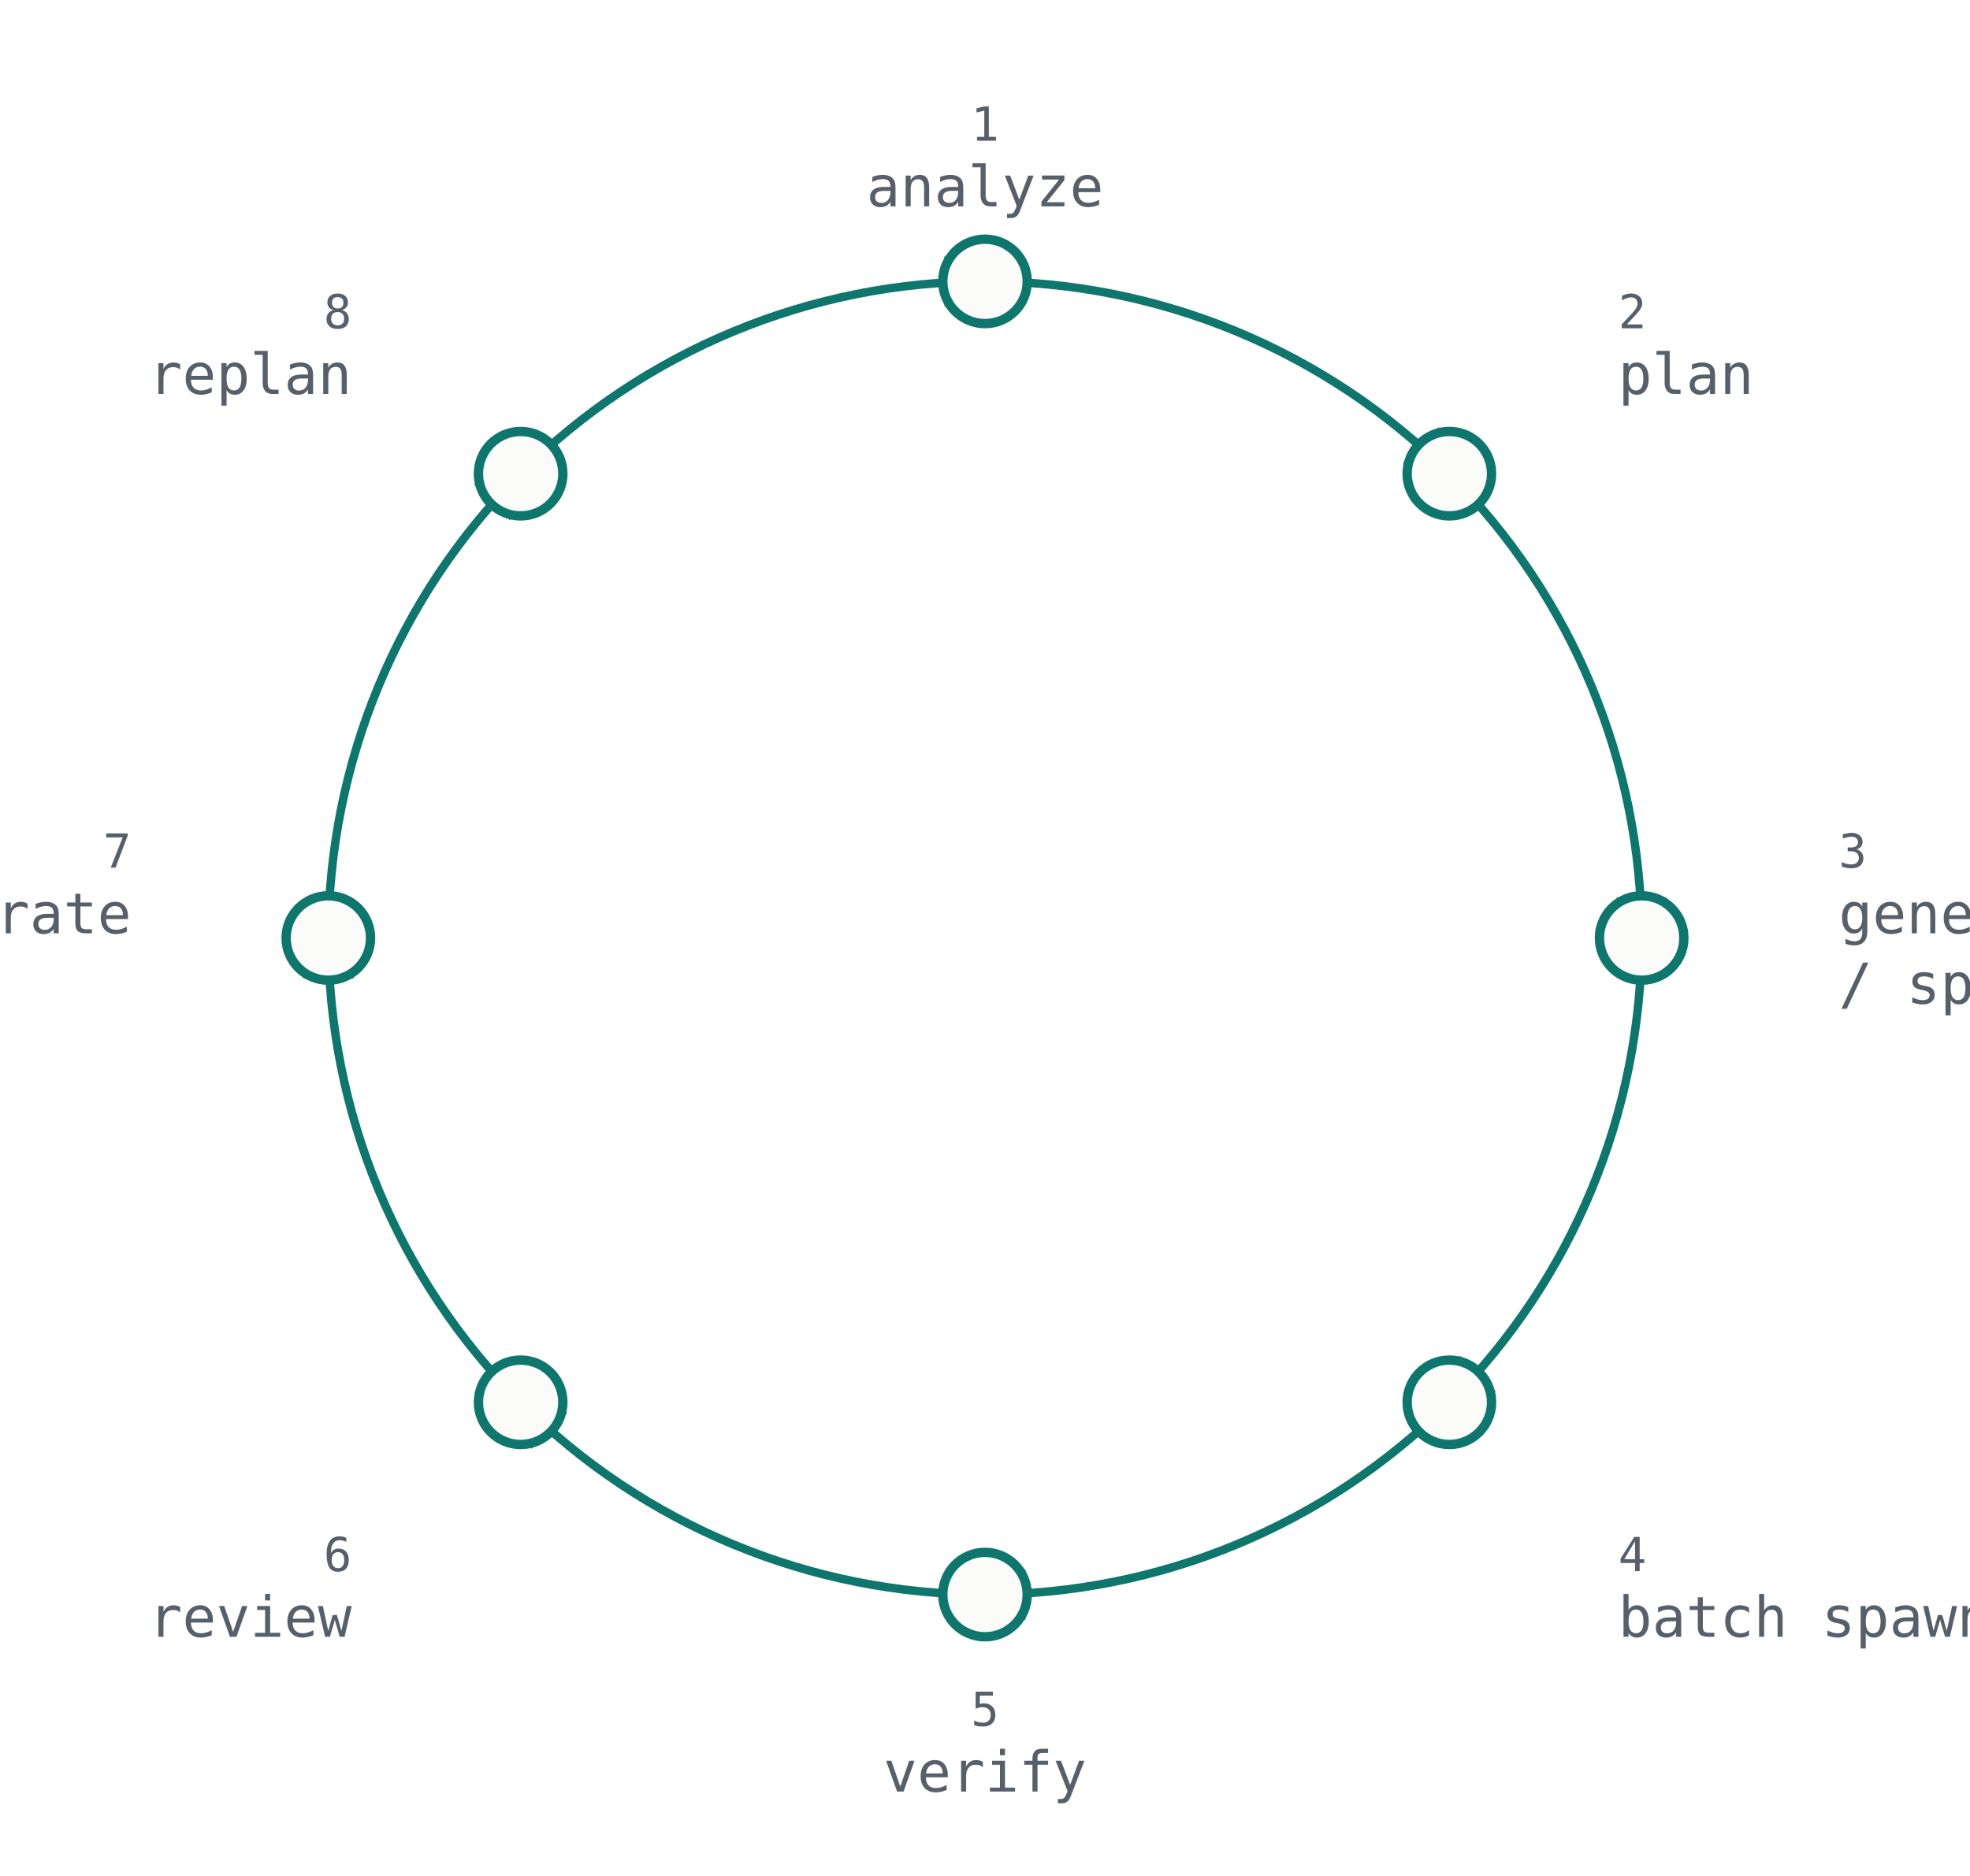
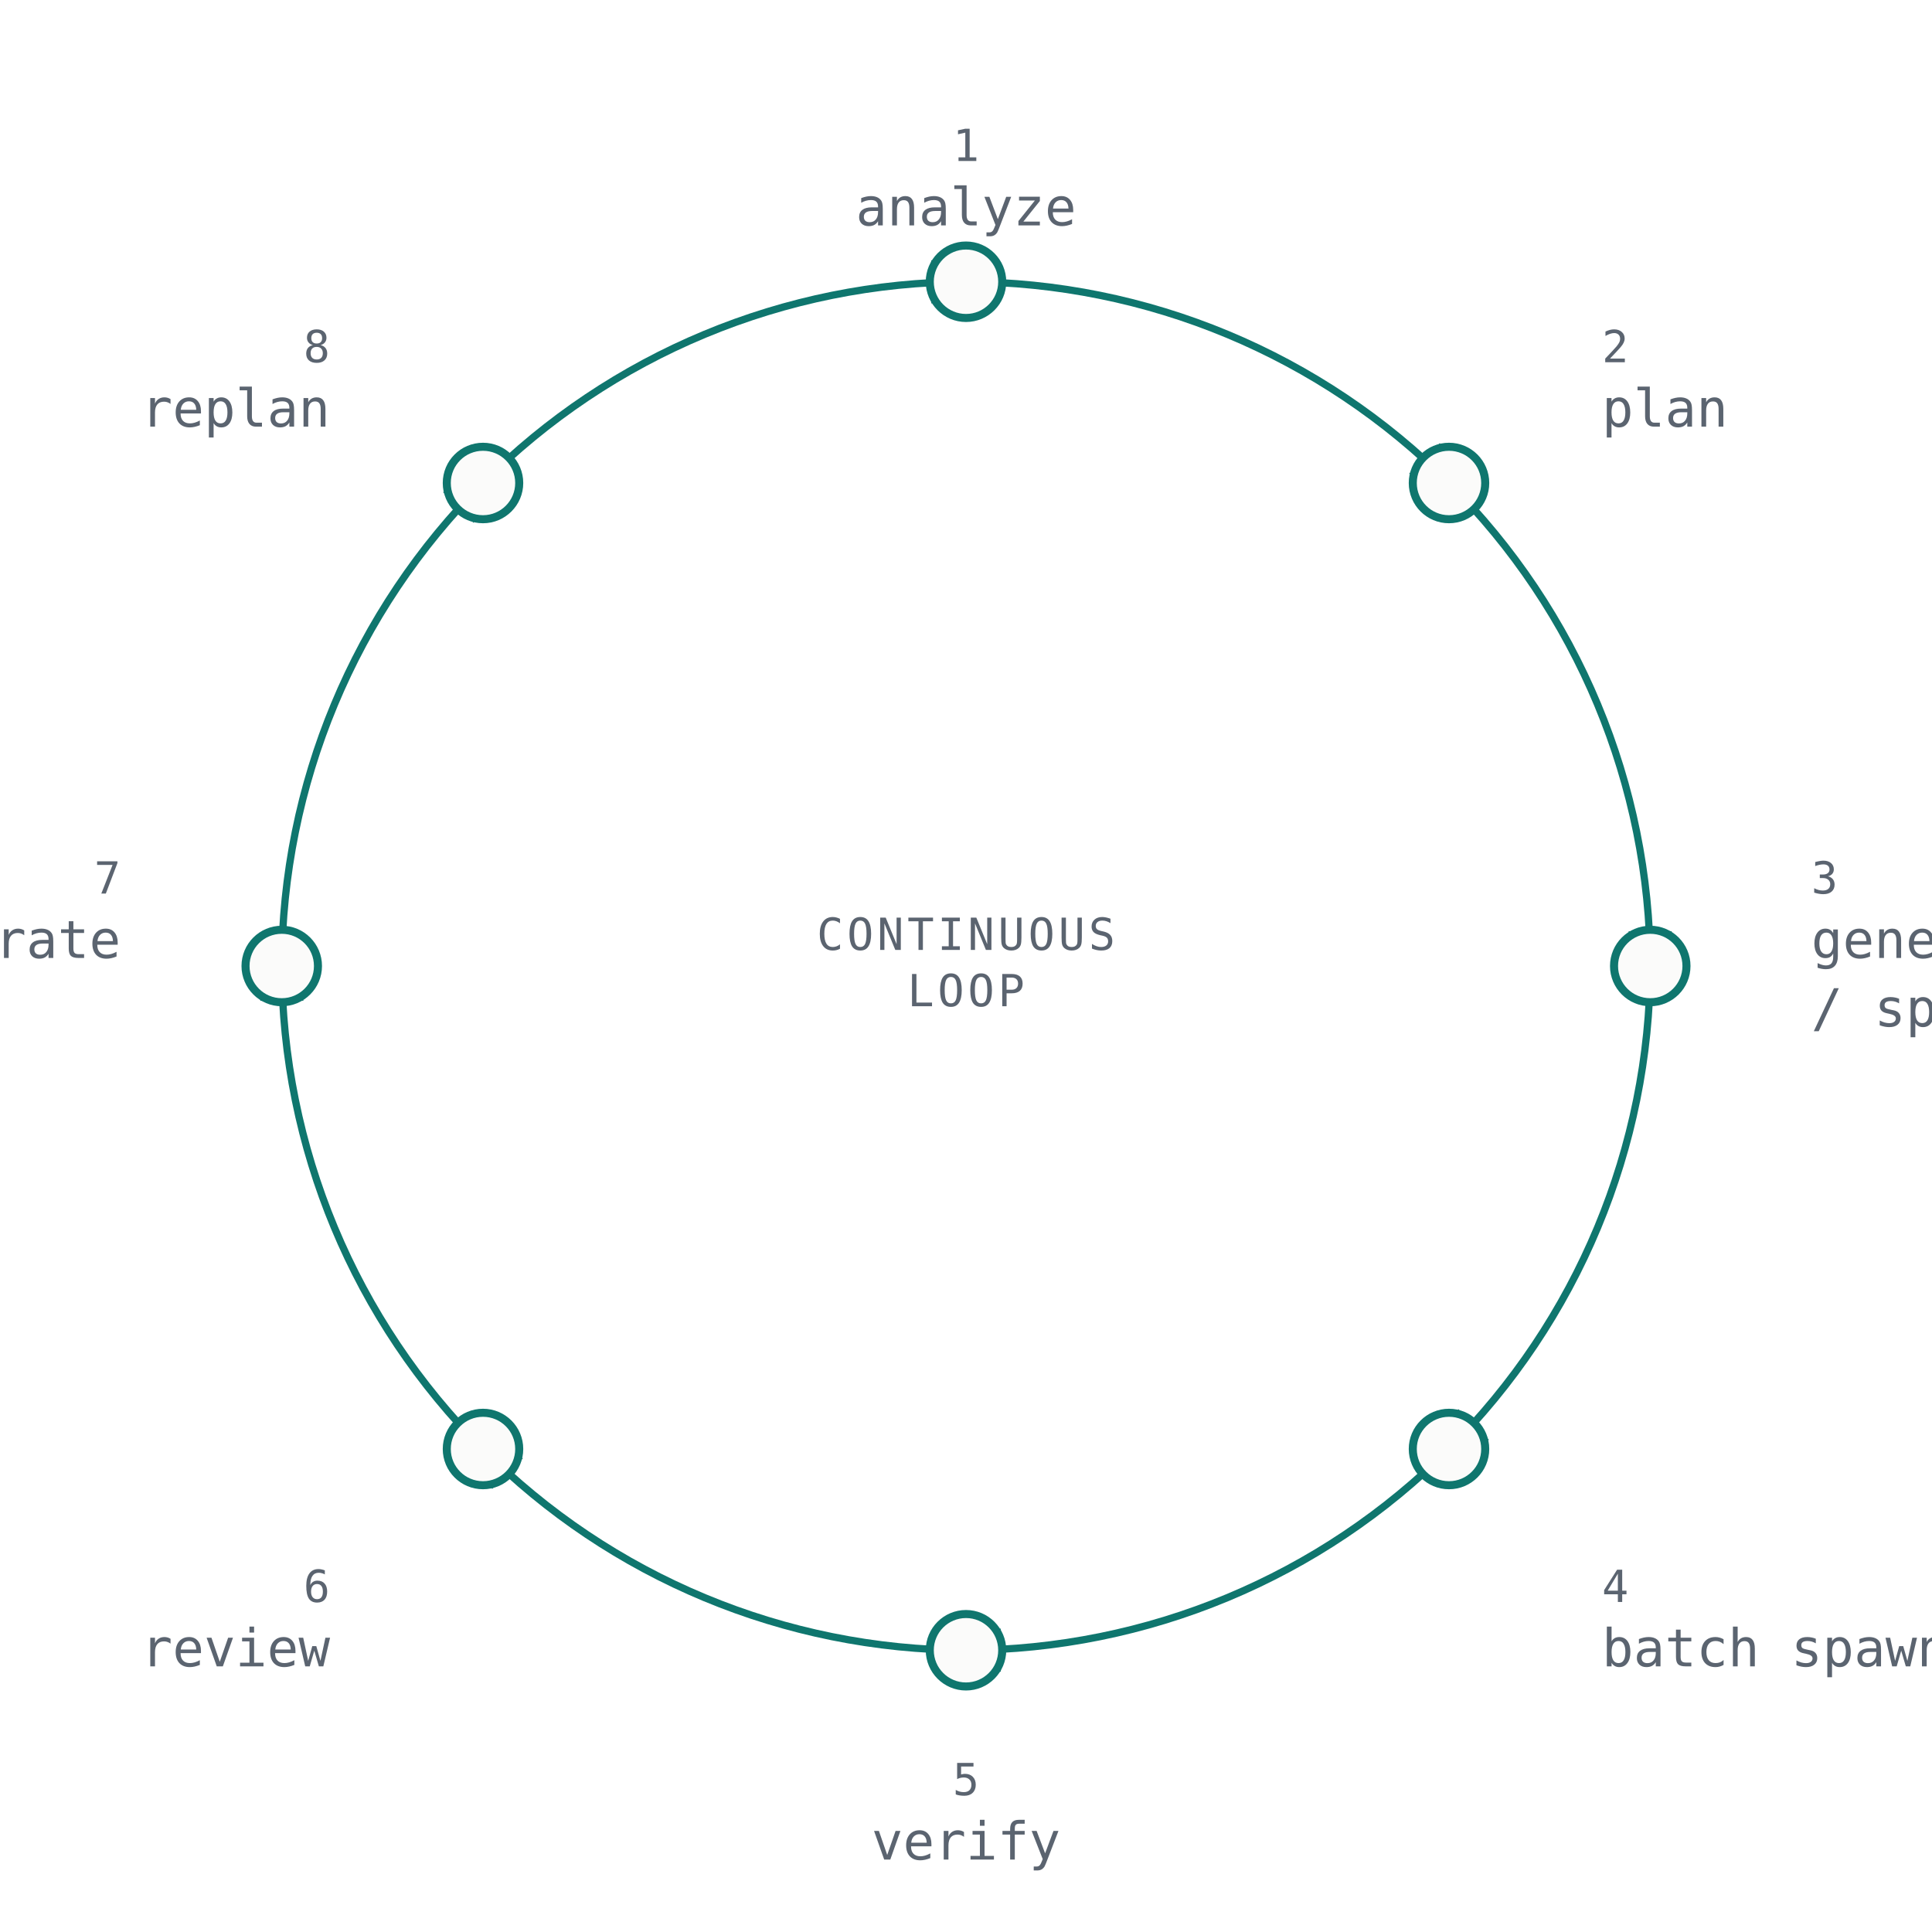
- <svg xmlns="http://www.w3.org/2000/svg" viewBox="0 0 420 400" role="img" aria-label="The Cohort loop: analyze, plan, generate org, batch spawn, verify, review, integrate, replan, then repeat">
+ <svg xmlns="http://www.w3.org/2000/svg" viewBox="0 0 480 480" role="img" aria-label="The Cohort loop: analyze, plan, generate org and specialists, batch spawn, verify, review, integrate, replan, then repeat">
  <style>
    .co-node { fill: #FBFBFA; stroke: #0F766E; stroke-width: 2; }
    .co-arc { stroke: #0F766E; stroke-width: 1.8; fill: none; }
-     .co-label { fill: #57606A; font-family: "Geist Mono", "JetBrains Mono", "SF Mono", ui-monospace, monospace; font-size: 12; }
-     .co-num { fill: #57606A; font-family: "Geist Mono", "JetBrains Mono", "SF Mono", ui-monospace, monospace; font-size: 10; }
+     .co-arrowhead { fill: #0F766E; }
+     .co-label { fill: #5B6470; font-family: "Geist Mono", "JetBrains Mono", "SF Mono", ui-monospace, monospace; font-size: 13px; }
+     .co-num { fill: #5B6470; font-family: "Geist Mono", "JetBrains Mono", "SF Mono", ui-monospace, monospace; font-size: 11px; }
+     .co-center { fill: #5B6470; font-family: "Geist Mono", "JetBrains Mono", "SF Mono", ui-monospace, monospace; font-size: 11px; letter-spacing: 0.08em; }
    @media (prefers-color-scheme: dark) {
      .co-node { fill: #141618; }
+       .co-arc { stroke: #2DD4BF; }
+       .co-arrowhead { fill: #2DD4BF; }
      .co-label { fill: #B8BCC0; }
      .co-num { fill: #B8BCC0; }
+       .co-center { fill: #B8BCC0; }
    }
  </style>
  <defs>
    <marker id="loop-arrow" viewBox="0 0 10 10" refX="8" refY="5" markerWidth="6" markerHeight="6" orient="auto-start-reverse">
-       <path d="M0,0 L10,5 L0,10 z" fill="#0F766E" />
+       <path d="M0,0 L10,5 L0,10 z" class="co-arrowhead" />
    </marker>
  </defs>
-   <path class="co-arc" d="M 210,60 A 140,140 0 0,1 309,101" marker-end="url(#loop-arrow)" />
-   <path class="co-arc" d="M 309,101 A 140,140 0 0,1 350,200" marker-end="url(#loop-arrow)" />
-   <path class="co-arc" d="M 350,200 A 140,140 0 0,1 309,299" marker-end="url(#loop-arrow)" />
-   <path class="co-arc" d="M 309,299 A 140,140 0 0,1 210,340" marker-end="url(#loop-arrow)" />
-   <path class="co-arc" d="M 210,340 A 140,140 0 0,1 111,299" marker-end="url(#loop-arrow)" />
-   <path class="co-arc" d="M 111,299 A 140,140 0 0,1 70,200" marker-end="url(#loop-arrow)" />
-   <path class="co-arc" d="M 70,200 A 140,140 0 0,1 111,101" marker-end="url(#loop-arrow)" />
-   <path class="co-arc" d="M 111,101 A 140,140 0 0,1 210,60" marker-end="url(#loop-arrow)" />
-   <circle class="co-node" cx="210" cy="60" r="9" />
-   <circle class="co-node" cx="309" cy="101" r="9" />
-   <circle class="co-node" cx="350" cy="200" r="9" />
-   <circle class="co-node" cx="309" cy="299" r="9" />
-   <circle class="co-node" cx="210" cy="340" r="9" />
-   <circle class="co-node" cx="111" cy="299" r="9" />
-   <circle class="co-node" cx="70" cy="200" r="9" />
-   <circle class="co-node" cx="111" cy="101" r="9" />
-   <text class="co-num" x="210" y="30" text-anchor="middle">1</text>
-   <text class="co-label" x="210" y="44" text-anchor="middle">analyze</text>
-   <text class="co-num" x="345" y="70" text-anchor="start">2</text>
-   <text class="co-label" x="345" y="84" text-anchor="start">plan</text>
-   <text class="co-num" x="392" y="185" text-anchor="start">3</text>
-   <text class="co-label" x="392" y="199" text-anchor="start">generate org</text>
-   <text class="co-label" x="392" y="214" text-anchor="start">/ specialists</text>
-   <text class="co-num" x="345" y="335" text-anchor="start">4</text>
-   <text class="co-label" x="345" y="349" text-anchor="start">batch spawn</text>
-   <text class="co-num" x="210" y="368" text-anchor="middle">5</text>
-   <text class="co-label" x="210" y="382" text-anchor="middle">verify</text>
-   <text class="co-num" x="75" y="335" text-anchor="end">6</text>
-   <text class="co-label" x="75" y="349" text-anchor="end">review</text>
-   <text class="co-num" x="28" y="185" text-anchor="end">7</text>
-   <text class="co-label" x="28" y="199" text-anchor="end">integrate</text>
-   <text class="co-num" x="75" y="70" text-anchor="end">8</text>
-   <text class="co-label" x="75" y="84" text-anchor="end">replan</text>
+   <path class="co-arc" d="M 240,70 A 170,170 0 0,1 360,120" marker-end="url(#loop-arrow)" />
+   <path class="co-arc" d="M 360,120 A 170,170 0 0,1 410,240" marker-end="url(#loop-arrow)" />
+   <path class="co-arc" d="M 410,240 A 170,170 0 0,1 360,360" marker-end="url(#loop-arrow)" />
+   <path class="co-arc" d="M 360,360 A 170,170 0 0,1 240,410" marker-end="url(#loop-arrow)" />
+   <path class="co-arc" d="M 240,410 A 170,170 0 0,1 120,360" marker-end="url(#loop-arrow)" />
+   <path class="co-arc" d="M 120,360 A 170,170 0 0,1 70,240" marker-end="url(#loop-arrow)" />
+   <path class="co-arc" d="M 70,240 A 170,170 0 0,1 120,120" marker-end="url(#loop-arrow)" />
+   <path class="co-arc" d="M 120,120 A 170,170 0 0,1 240,70" marker-end="url(#loop-arrow)" />
+   <text class="co-center" x="240" y="236" text-anchor="middle">CONTINUOUS</text>
+   <text class="co-center" x="240" y="250" text-anchor="middle">LOOP</text>
+   <circle class="co-node" cx="240" cy="70" r="9" />
+   <circle class="co-node" cx="360" cy="120" r="9" />
+   <circle class="co-node" cx="410" cy="240" r="9" />
+   <circle class="co-node" cx="360" cy="360" r="9" />
+   <circle class="co-node" cx="240" cy="410" r="9" />
+   <circle class="co-node" cx="120" cy="360" r="9" />
+   <circle class="co-node" cx="70" cy="240" r="9" />
+   <circle class="co-node" cx="120" cy="120" r="9" />
+   <text class="co-num" x="240" y="40" text-anchor="middle">1</text>
+   <text class="co-label" x="240" y="56" text-anchor="middle">analyze</text>
+   <text class="co-num" x="398" y="90" text-anchor="start">2</text>
+   <text class="co-label" x="398" y="106" text-anchor="start">plan</text>
+   <text class="co-num" x="450" y="222" text-anchor="start">3</text>
+   <text class="co-label" x="450" y="238" text-anchor="start">generate org</text>
+   <text class="co-label" x="450" y="255" text-anchor="start">/ specialists</text>
+   <text class="co-num" x="398" y="398" text-anchor="start">4</text>
+   <text class="co-label" x="398" y="414" text-anchor="start">batch spawn</text>
+   <text class="co-num" x="240" y="446" text-anchor="middle">5</text>
+   <text class="co-label" x="240" y="462" text-anchor="middle">verify</text>
+   <text class="co-num" x="82" y="398" text-anchor="end">6</text>
+   <text class="co-label" x="82" y="414" text-anchor="end">review</text>
+   <text class="co-num" x="30" y="222" text-anchor="end">7</text>
+   <text class="co-label" x="30" y="238" text-anchor="end">integrate</text>
+   <text class="co-num" x="82" y="90" text-anchor="end">8</text>
+   <text class="co-label" x="82" y="106" text-anchor="end">replan</text>
</svg>
